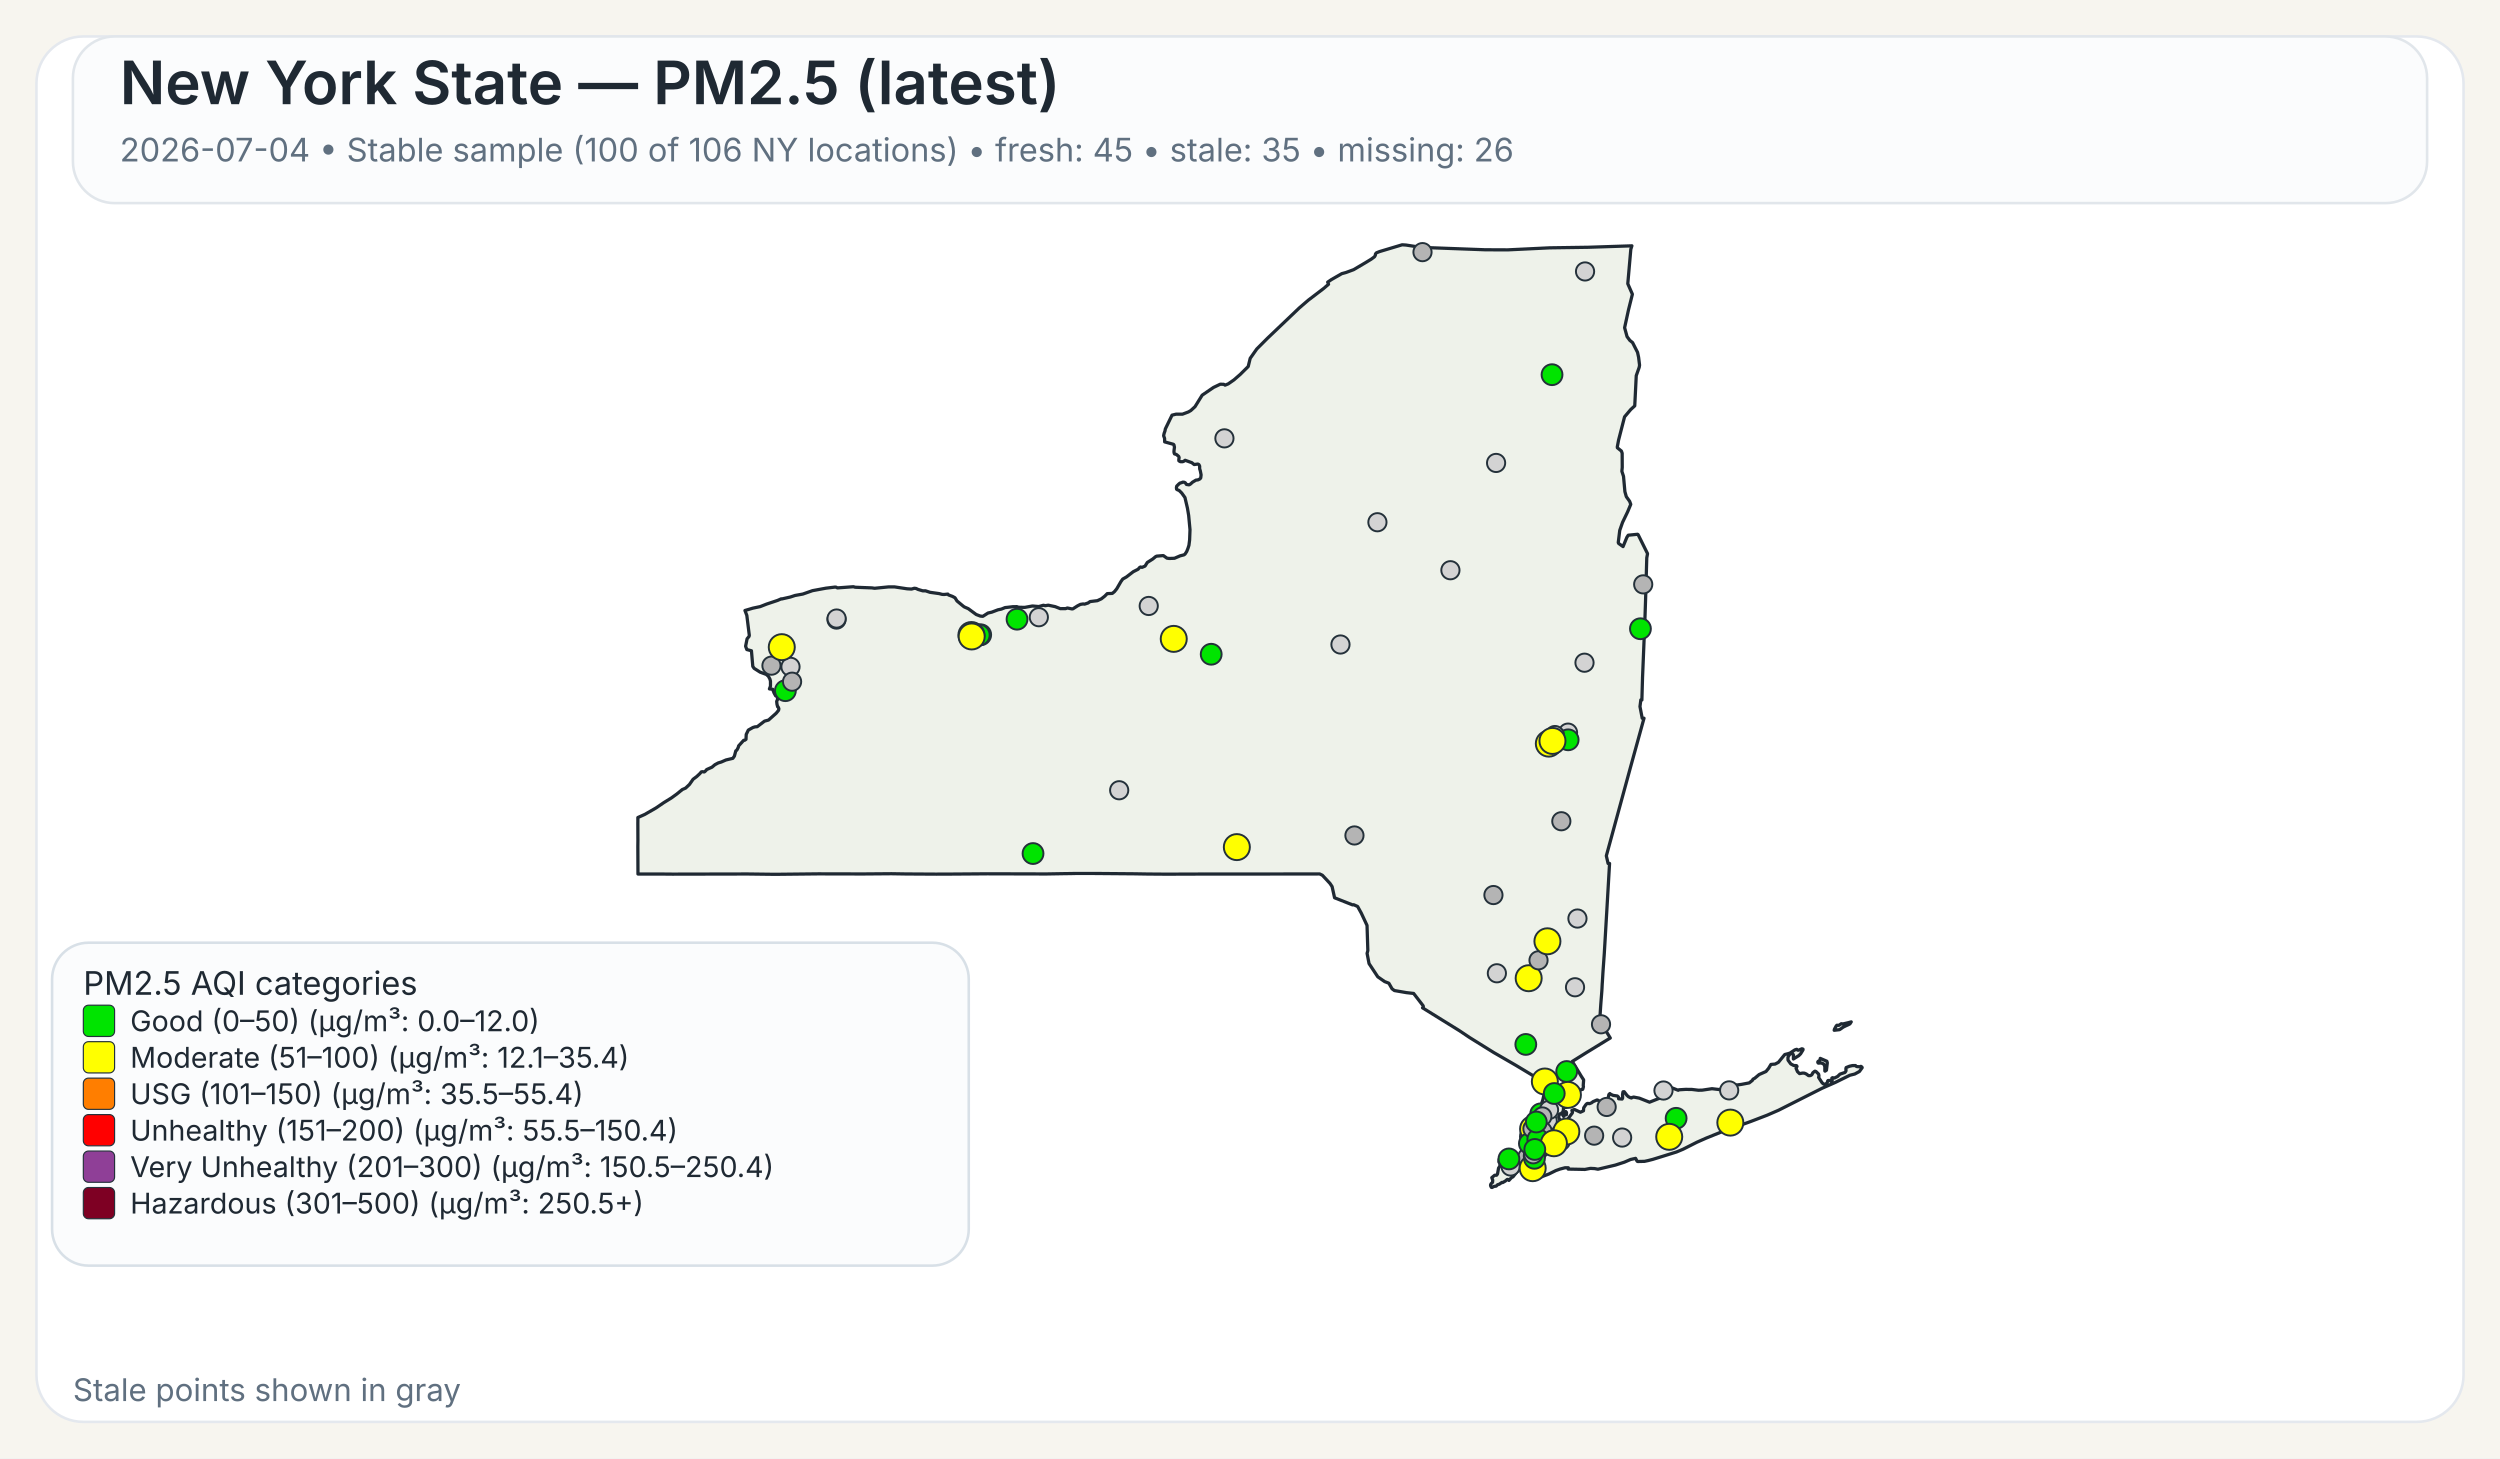
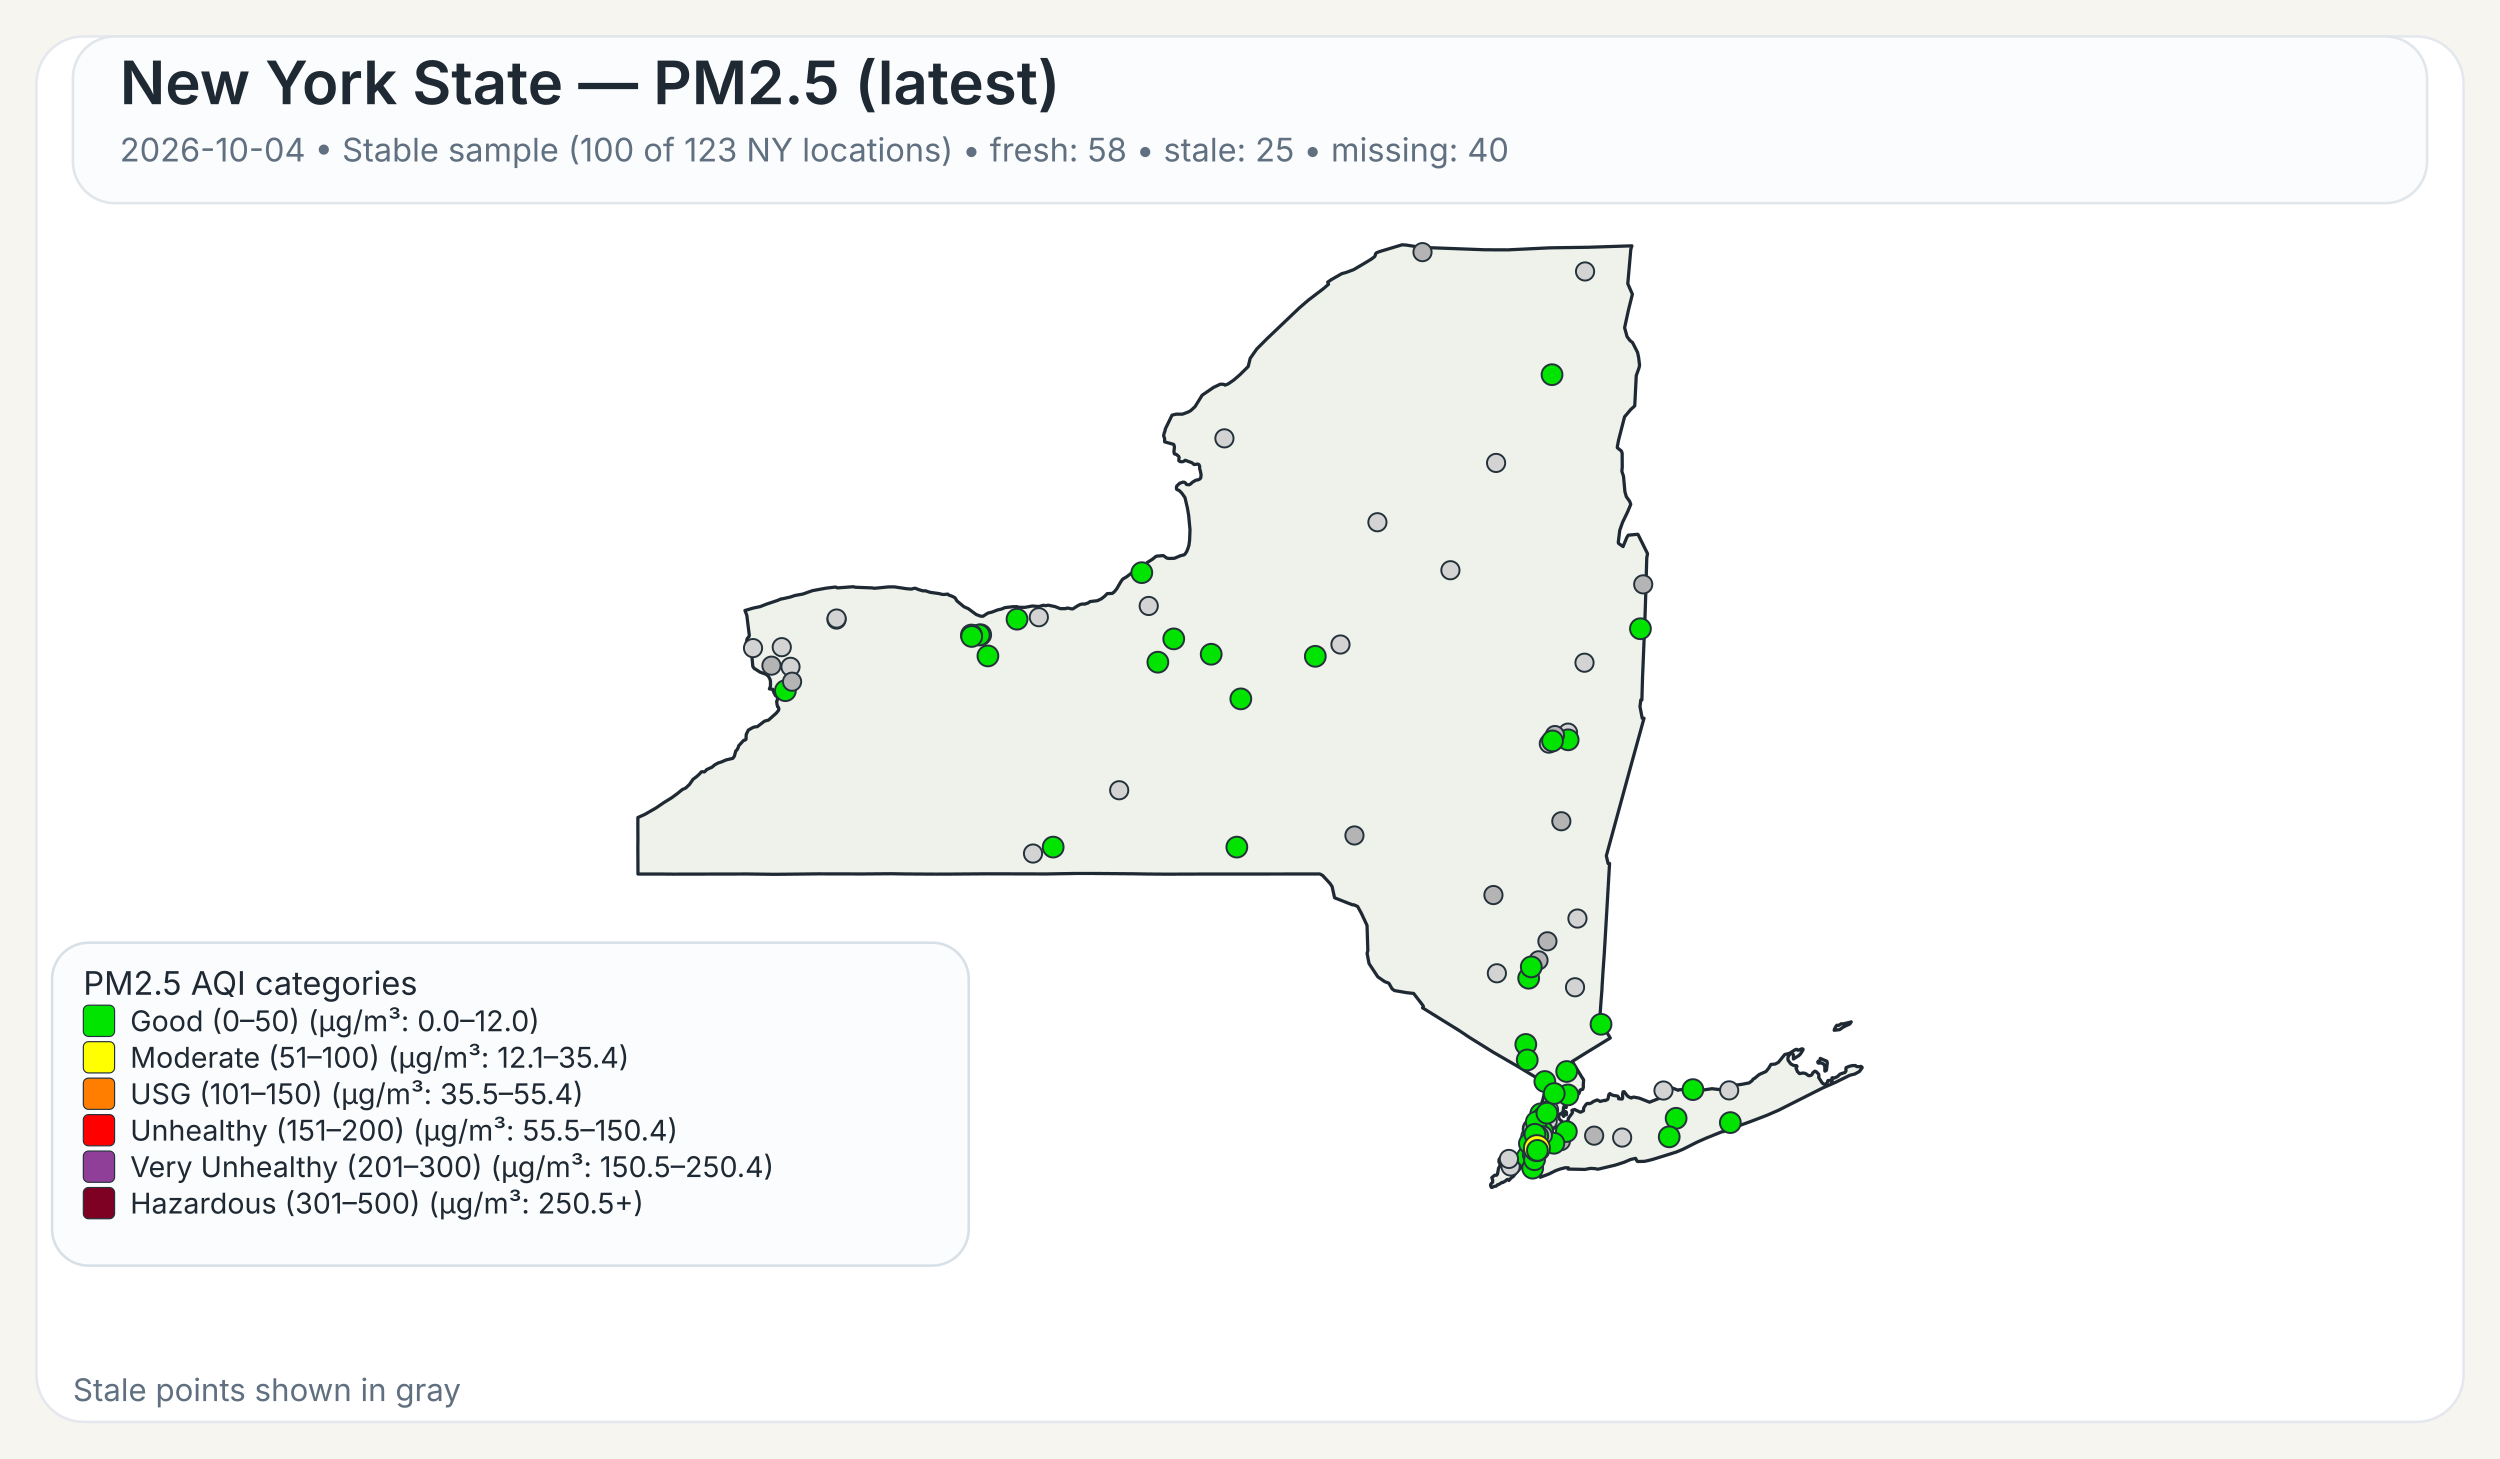
<svg xmlns="http://www.w3.org/2000/svg" width="960" height="560">
  <rect x="0" y="0" width="960" height="560" fill="#F7F5EF" />
  <rect x="14" y="14" width="932" height="532" rx="18" ry="18" fill="#FFFFFF" stroke="#E4E8EE" stroke-width="1" />
  <rect x="28" y="14" width="904" height="64" rx="16" ry="16" fill="#FBFCFD" stroke="#E1E6EB" stroke-width="1" />
  <text x="46" y="40" font-family="Public Sans, Inter, Aptos, Segoe UI, Arial, sans-serif" font-size="23" font-weight="600" fill="#1F2933">New York State — PM2.5 (latest)</text>
-   <text x="46" y="62" font-family="Public Sans, Inter, Aptos, Segoe UI, Arial, sans-serif" font-size="12.5" font-weight="400" fill="#607080">2026-07-04 • Stable sample (100 of 106 NY locations) • fresh: 45 • stale: 35 • missing: 26</text>
+   <text x="46" y="62" font-family="Public Sans, Inter, Aptos, Segoe UI, Arial, sans-serif" font-size="12.5" font-weight="400" fill="#607080">2026-10-04 • Stable sample (100 of 123 NY locations) • fresh: 58 • stale: 25 • missing: 40</text>
  <path d="M601.06,426.90 L601.23,426.83 L601.48,427.07 L601.55,427.32 L601.50,428.06 L601.28,428.08 L601.08,427.81 L601.04,427.27 L601.06,426.90 Z" fill="#EEF2EA" stroke="#1F2933" stroke-width="1.25" stroke-linejoin="round" />
  <path d="M585.16,439.66 L585.21,439.61 L585.24,439.63 L585.33,439.75 L585.00,440.50 L584.94,440.59 L584.83,440.54 L584.77,440.43 L584.80,440.38 L585.16,439.66 Z" fill="#EEF2EA" stroke="#1F2933" stroke-width="1.25" stroke-linejoin="round" />
  <path d="M579.00,452.87 L578.74,452.93 L578.02,453.54 L577.00,454.12 L576.75,454.04 L575.70,454.75 L575.07,454.93 L574.52,455.48 L573.72,455.58 L572.92,456.00 L572.71,455.95 L572.45,455.50 L572.36,455.05 L572.56,454.57 L573.14,454.01 L573.21,453.18 L572.85,452.21 L573.97,451.28 L574.68,451.28 L575.04,450.81 L575.45,448.53 L575.88,447.92 L575.97,447.53 L575.92,446.38 L575.63,446.32 L575.58,446.12 L575.66,445.16 L576.32,444.30 L576.87,444.03 L577.23,444.07 L577.46,444.30 L578.49,444.56 L580.44,444.30 L582.44,443.79 L583.07,443.83 L583.44,444.38 L583.57,445.77 L584.00,446.72 L584.43,447.38 L584.07,448.20 L583.53,448.95 L582.19,450.36 L580.96,451.93 L580.89,451.88 L580.35,452.27 L579.42,453.28 L579.25,452.99 L579.00,452.87 Z" fill="#EEF2EA" stroke="#1F2933" stroke-width="1.25" stroke-linejoin="round" />
  <path d="M698.65,407.28 L698.89,406.98 L698.98,406.42 L701.51,407.51 L701.69,408.12 L701.35,410.97 L700.83,411.31 L700.74,411.25 L700.74,409.57 L700.38,408.71 L700.19,408.52 L699.35,408.18 L698.24,408.24 L698.08,408.08 L698.02,407.81 L698.15,407.57 L698.65,407.28 Z" fill="#EEF2EA" stroke="#1F2933" stroke-width="1.25" stroke-linejoin="round" />
  <path d="M709.87,392.68 L710.87,392.40 L710.37,393.17 L709.71,393.51 L708.74,393.94 L707.77,394.42 L706.83,395.10 L706.37,395.39 L704.33,395.63 L704.44,395.18 L704.77,394.57 L705.12,393.94 L705.39,393.69 L706.11,393.74 L707.05,393.11 L707.70,393.19 L709.32,392.81 L709.87,392.68 Z" fill="#EEF2EA" stroke="#1F2933" stroke-width="1.25" stroke-linejoin="round" />
  <path d="M601.43,424.75 L601.44,424.82 L601.44,424.87 L601.44,424.97 L601.48,425.16 L601.44,425.24 L601.21,425.31 L600.95,425.08 L600.95,424.92 L601.10,424.88 L601.13,424.65 L601.23,424.58 L601.37,424.64 L601.42,424.70 L601.43,424.75 Z" fill="#EEF2EA" stroke="#1F2933" stroke-width="1.25" stroke-linejoin="round" />
  <path d="M623.05,163.10 L621.53,169.00 L621.04,171.61 L621.07,171.95 L622.62,173.20 L622.91,174.06 L622.94,179.46 L622.80,180.98 L623.43,182.92 L623.96,188.79 L624.50,190.70 L624.50,190.71 L625.79,192.51 L626.21,193.67 L625.60,195.12 L625.01,196.54 L623.06,200.59 L622.75,201.47 L621.98,203.67 L621.41,208.34 L621.56,208.68 L623.25,209.89 L624.72,206.33 L625.25,205.52 L628.84,205.16 L629.06,205.34 L632.45,212.18 L632.66,212.61 L632.36,214.21 L632.03,225.74 L632.03,225.80 L632.02,226.34 L632.00,227.05 L631.90,230.25 L631.64,238.09 L631.03,253.00 L630.74,259.97 L630.73,260.06 L630.73,260.23 L630.48,268.80 L630.08,268.74 L629.75,271.32 L630.61,275.80 L631.30,275.80 L628.80,284.88 L626.09,294.70 L622.63,307.38 L616.83,328.64 L617.50,331.57 L618.07,331.57 L617.02,349.62 L617.02,349.66 L616.71,354.88 L616.28,362.25 L616.04,366.27 L615.53,373.42 L615.30,377.22 L615.29,377.28 L615.29,377.35 L615.28,377.44 L615.28,377.49 L615.27,377.53 L615.19,379.03 L615.19,379.14 L615.18,379.18 L615.18,379.35 L615.17,379.49 L615.12,380.31 L615.09,380.73 L615.08,380.89 L614.72,385.46 L614.66,386.30 L614.29,391.98 L618.35,398.60 L616.75,399.56 L616.45,399.75 L610.52,403.39 L609.46,404.03 L609.01,404.31 L603.77,407.58 L605.77,410.89 L606.19,411.58 L606.62,412.29 L607.18,413.23 L608.08,414.62 L608.12,414.70 L607.96,416.83 L608.04,417.28 L607.81,418.17 L607.68,418.35 L607.54,418.27 L606.73,418.62 L606.42,419.73 L606.23,420.03 L605.55,420.48 L604.13,421.08 L603.54,421.65 L602.05,422.64 L600.59,424.82 L600.46,425.17 L600.38,425.37 L600.34,426.13 L600.15,426.98 L600.19,427.32 L600.39,427.51 L600.54,427.87 L600.54,428.09 L600.53,428.27 L600.60,428.55 L600.51,428.65 L600.44,428.71 L600.35,428.62 L600.18,428.29 L600.01,427.93 L600.10,427.54 L599.94,427.19 L599.85,427.21 L599.64,427.48 L599.51,427.81 L599.07,427.70 L598.72,427.92 L598.55,428.85 L598.57,429.17 L598.77,429.63 L599.21,430.17 L599.64,430.41 L600.31,431.59 L600.59,432.07 L600.90,432.04 L601.36,431.60 L601.36,431.60 L602.21,429.98 L602.19,429.51 L603.74,427.42 L603.84,427.11 L603.60,426.42 L603.67,426.33 L604.61,426.05 L606.88,427.09 L607.17,426.96 L608.05,426.54 L608.14,425.40 L608.93,424.24 L609.36,423.80 L609.77,423.70 L610.33,423.82 L611.26,423.43 L611.66,423.07 L613.16,422.42 L613.38,422.39 L614.46,422.95 L616.17,422.51 L616.43,422.62 L617.32,422.20 L617.49,421.82 L617.52,421.77 L617.81,420.28 L618.19,419.93 L618.22,419.96 L618.50,420.18 L618.60,420.26 L618.84,420.36 L619.48,420.63 L619.66,420.66 L619.90,420.69 L620.59,420.79 L621.03,420.85 L621.08,420.86 L621.49,421.26 L621.50,421.39 L621.55,421.93 L622.90,422.03 L623.09,421.64 L623.06,420.27 L623.21,419.33 L623.28,419.23 L623.69,419.22 L624.78,420.64 L625.29,421.11 L626.07,421.51 L626.50,421.62 L626.59,421.46 L627.35,421.28 L629.51,421.69 L629.51,421.69 L633.42,423.24 L638.19,421.34 L638.36,420.84 L638.45,419.18 L638.68,418.35 L640.49,417.89 L642.20,417.80 L644.45,418.67 L644.65,418.48 L647.29,418.32 L649.72,418.35 L652.18,418.65 L653.70,418.61 L657.40,418.06 L660.48,418.42 L661.32,417.62 L664.03,416.80 L665.53,416.46 L666.97,416.64 L668.73,416.40 L671.71,415.83 L672.90,414.88 L673.16,414.40 L673.82,414.05 L675.50,412.63 L678.13,411.46 L679.12,410.27 L680.04,408.74 L681.66,408.60 L682.91,407.93 L685.34,404.94 L686.69,404.59 L687.35,404.38 L689.21,403.16 L689.94,402.93 L690.28,403.23 L690.57,403.30 L691.93,402.73 L692.35,402.87 L692.38,403.11 L691.44,404.66 L690.75,405.35 L688.66,406.65 L688.68,405.06 L688.30,404.60 L687.92,404.54 L687.60,404.66 L687.09,405.06 L686.58,406.01 L686.59,407.08 L687.65,408.54 L688.81,409.15 L689.85,409.20 L690.06,409.50 L689.68,410.21 L690.24,411.51 L691.03,412.27 L692.17,412.06 L692.88,412.09 L693.59,412.39 L694.51,413.06 L695.19,413.03 L695.62,412.79 L695.84,412.56 L696.12,411.95 L696.83,411.38 L696.98,411.33 L697.37,411.49 L698.35,412.46 L698.48,413.14 L698.35,413.73 L699.60,415.66 L700.04,416.12 L700.44,416.32 L700.84,416.33 L701.58,415.93 L701.76,415.37 L701.81,415.13 L701.99,414.91 L702.86,414.89 L703.07,415.26 L703.12,415.25 L703.24,415.22 L703.45,415.13 L703.57,414.86 L703.45,414.38 L703.43,414.00 L703.70,413.83 L704.39,413.98 L705.62,413.37 L706.56,412.46 L708.48,411.82 L708.83,411.29 L708.88,410.85 L708.80,410.51 L708.92,409.94 L710.19,409.44 L711.31,409.19 L712.51,409.17 L712.73,409.44 L713.09,409.58 L714.27,409.63 L714.58,409.48 L714.99,409.75 L715.07,409.99 L714.02,411.45 L712.24,412.42 L710.34,412.90 L704.77,415.65 L699.71,417.88 L682.98,426.32 L678.57,428.24 L672.42,430.60 L662.20,434.30 L661.73,434.58 L661.49,434.51 L660.84,434.74 L655.19,437.03 L651.62,438.61 L646.31,441.30 L643.78,442.36 L638.41,444.04 L634.66,445.20 L632.83,445.67 L631.47,445.96 L631.32,445.96 L628.83,446.02 L628.63,445.87 L628.07,444.81 L626.15,445.24 L623.74,446.28 L621.85,446.89 L620.27,447.40 L613.61,448.98 L612.34,448.74 L610.73,448.66 L608.60,449.06 L605.36,448.99 L602.17,448.93 L602.19,448.77 L602.25,448.43 L600.97,448.42 L599.39,448.83 L599.07,448.91 L597.43,449.50 L594.79,450.81 L591.48,452.07 L591.48,451.26 L591.59,450.86 L591.41,450.49 L591.24,450.39 L590.88,450.18 L590.56,449.81 L590.00,449.87 L588.10,450.05 L587.46,450.03 L587.05,449.85 L586.87,449.72 L586.81,449.43 L587.15,448.99 L587.21,448.90 L587.49,448.42 L587.39,448.02 L586.94,447.62 L585.63,447.32 L585.23,446.64 L585.06,445.69 L585.31,444.71 L585.45,444.41 L585.68,443.96 L586.50,442.95 L586.37,441.37 L586.22,441.17 L586.16,441.08 L586.11,440.71 L586.29,440.19 L586.49,440.03 L586.59,439.53 L586.42,439.11 L586.13,438.91 L586.77,435.14 L587.04,434.58 L587.53,433.54 L588.00,432.56 L588.37,431.79 L590.66,426.98 L591.27,425.68 L591.55,425.09 L591.55,425.09 L591.90,424.00 L592.36,422.57 L592.47,422.24 L593.89,415.87 L593.37,415.86 L592.83,415.54 L585.14,410.91 L585.14,410.91 L582.09,409.08 L581.83,408.93 L574.90,404.92 L573.64,404.20 L565.84,399.35 L564.27,398.37 L560.37,395.76 L546.26,387.01 L546.57,386.68 L546.49,386.22 L542.83,381.48 L542.63,381.46 L540.06,381.17 L535.45,380.37 L534.54,379.69 L533.32,377.55 L531.70,376.93 L529.06,375.09 L525.71,370.01 L525.14,367.03 L524.96,366.10 L525.25,365.02 L524.94,355.37 L522.72,350.61 L521.32,348.08 L519.78,347.40 L519.41,347.49 L512.48,344.75 L511.52,340.44 L510.72,339.24 L507.79,336.09 L506.74,335.59 L502.43,335.60 L502.18,335.60 L499.75,335.60 L499.39,335.61 L499.35,335.61 L469.83,335.63 L469.66,335.63 L462.36,335.64 L461.30,335.63 L460.85,335.63 L460.00,335.64 L448.21,335.68 L447.85,335.68 L441.17,335.63 L440.91,335.63 L435.49,335.54 L435.46,335.54 L420.14,335.41 L418.99,335.41 L413.90,335.41 L413.83,335.41 L413.52,335.41 L412.93,335.41 L412.60,335.42 L411.23,335.45 L411.22,335.45 L408.74,335.48 L408.73,335.48 L401.77,335.60 L379.14,335.54 L372.91,335.59 L364.59,335.65 L360.26,335.66 L359.71,335.67 L347.88,335.60 L347.87,335.60 L342.30,335.51 L337.43,335.55 L331.40,335.60 L314.24,335.56 L297.70,335.74 L295.08,335.71 L287.13,335.61 L286.61,335.61 L258.23,335.67 L257.47,335.66 L253.93,335.63 L253.07,335.62 L253.07,335.63 L244.98,335.62 L244.93,325.04 L244.95,323.48 L244.96,322.52 L244.95,321.67 L244.95,321.16 L244.95,320.84 L244.93,316.08 L244.94,315.42 L244.94,313.93 L247.57,312.75 L251.88,310.27 L254.93,308.19 L257.77,306.44 L259.87,304.92 L262.02,303.17 L263.28,302.62 L264.74,301.24 L266.14,299.24 L267.54,298.19 L268.72,297.09 L269.32,296.39 L269.90,296.33 L270.33,296.44 L270.54,296.38 L271.04,295.92 L271.36,295.51 L273.40,294.60 L274.52,293.65 L275.81,292.96 L276.98,292.61 L278.76,291.83 L281.41,291.20 L282.01,290.34 L282.12,289.92 L282.55,288.31 L282.75,288.22 L283.00,287.95 L283.49,287.01 L283.63,286.42 L285.57,284.28 L285.90,284.29 L286.46,283.91 L286.55,282.02 L287.35,280.35 L289.13,279.36 L289.89,279.12 L290.78,279.05 L293.57,276.92 L295.12,276.50 L298.07,273.86 L298.97,272.76 L299.09,272.13 L298.79,271.45 L298.62,271.42 L298.36,270.43 L298.24,269.33 L298.55,268.66 L298.61,268.16 L298.25,267.28 L297.85,267.20 L297.24,266.09 L296.70,264.68 L295.46,264.54 L295.86,263.47 L295.86,261.59 L295.66,260.80 L295.08,259.71 L294.94,259.59 L294.28,258.99 L291.89,258.11 L289.57,256.64 L289.07,255.88 L288.57,250.10 L288.55,249.89 L286.78,249.43 L286.31,248.17 L286.88,245.30 L287.63,244.40 L287.73,243.95 L286.78,236.32 L286.06,234.43 L289.07,233.54 L291.93,232.93 L294.37,231.97 L298.62,230.55 L299.99,229.95 L300.12,230.02 L303.47,229.26 L305.29,228.66 L308.28,228.12 L312.00,226.81 L317.17,225.86 L320.65,225.44 L321.03,225.47 L321.59,225.76 L322.04,225.72 L327.70,225.30 L328.39,225.50 L334.82,225.75 L335.83,225.90 L341.09,225.38 L343.51,225.37 L348.32,226.10 L349.98,226.20 L350.03,226.20 L351.12,225.89 L351.79,225.98 L352.52,226.34 L354.31,226.87 L355.38,226.87 L357.13,227.45 L360.63,227.94 L361.77,228.24 L362.50,228.28 L363.98,228.13 L364.17,228.44 L365.74,229.01 L366.72,229.54 L367.48,230.77 L369.92,232.79 L370.31,233.07 L371.82,233.73 L373.38,234.88 L374.86,235.97 L376.42,236.57 L377.42,236.67 L379.40,235.40 L380.84,235.07 L383.21,234.17 L384.54,233.89 L385.93,233.32 L386.27,233.28 L386.83,233.22 L388.90,232.98 L390.48,232.95 L391.11,233.18 L393.48,233.24 L396.46,232.70 L398.89,232.91 L400.66,232.42 L401.43,232.58 L402.53,232.39 L405.18,232.95 L407.17,233.73 L409.20,233.71 L409.87,233.47 L411.66,233.83 L412.03,233.77 L413.80,232.63 L414.88,232.08 L415.91,231.92 L416.48,231.99 L417.81,231.55 L418.60,231.00 L421.39,230.66 L422.92,229.95 L424.23,228.91 L425.18,227.95 L425.69,227.93 L427.12,227.87 L427.93,227.21 L428.83,226.10 L430.44,223.32 L431.14,222.35 L431.96,221.89 L432.55,221.55 L435.18,219.53 L437.03,218.59 L437.61,217.92 L437.98,217.72 L438.51,217.88 L439.70,217.38 L440.56,215.99 L442.64,214.67 L443.82,213.70 L444.23,213.55 L446.72,213.34 L448.11,214.33 L448.97,214.45 L450.99,214.38 L453.20,213.43 L454.63,213.07 L455.05,212.77 L455.69,211.79 L456.17,210.59 L456.55,209.40 L456.81,207.36 L456.96,203.41 L456.73,200.97 L456.44,197.89 L455.97,195.10 L455.02,191.05 L453.78,189.32 L452.78,188.33 L452.13,188.08 L451.81,187.86 L451.74,187.30 L451.84,186.69 L452.22,186.31 L452.64,185.89 L453.10,185.51 L453.80,185.32 L454.18,185.14 L454.70,185.18 L455.13,185.37 L455.61,186.03 L456.63,186.18 L457.19,185.84 L457.91,185.17 L459.24,184.37 L460.00,184.28 L460.73,183.93 L461.08,183.54 L461.22,182.35 L460.90,180.72 L460.70,180.14 L460.66,179.72 L460.67,178.99 L460.38,178.40 L459.97,178.19 L458.56,178.39 L457.66,177.67 L455.09,176.75 L454.57,177.13 L454.12,177.30 L453.65,177.30 L453.29,177.28 L452.94,177.12 L452.67,176.90 L452.67,176.38 L452.79,175.72 L452.62,175.27 L451.89,174.63 L451.54,174.45 L451.01,174.30 L450.87,173.94 L450.80,173.54 L450.84,172.88 L450.99,171.72 L450.78,170.78 L450.56,170.60 L447.23,169.68 L447.20,168.34 L446.83,167.32 L447.02,166.42 L447.35,165.48 L447.50,164.69 L450.06,159.42 L451.61,159.04 L454.05,159.05 L456.36,158.18 L457.28,157.64 L458.88,156.17 L461.63,151.75 L465.96,148.79 L468.59,147.53 L469.94,147.58 L470.43,147.90 L471.65,147.40 L473.83,145.88 L476.29,143.74 L476.97,143.06 L479.31,140.74 L480.08,137.59 L482.60,134.01 L486.70,129.90 L498.91,118.26 L502.36,115.29 L508.27,110.78 L510.16,109.15 L509.83,108.34 L511.28,107.35 L515.25,105.08 L516.86,104.64 L519.80,103.55 L524.26,100.92 L526.51,99.55 L527.81,98.60 L528.14,98.00 L528.16,97.54 L528.55,97.08 L529.76,96.60 L538.43,94.00 L539.92,94.10 L544.47,94.80 L545.84,95.00 L570.26,95.91 L578.85,95.95 L585.96,95.61 L595.04,95.17 L609.91,94.95 L626.65,94.40 L626.23,95.73 L625.68,102.02 L625.07,108.95 L626.84,112.98 L625.33,119.03 L623.85,125.84 L624.79,129.27 L625.53,130.26 L625.83,130.68 L626.91,131.56 L626.91,131.56 L628.81,135.29 L629.22,137.19 L629.59,140.21 L629.45,141.06 L628.32,144.25 L627.83,154.15 L627.74,155.85 L626.19,157.27 L623.83,160.07 L623.05,163.10 Z" fill="#EEF2EA" stroke="#1F2933" stroke-width="1.25" stroke-linejoin="round" />
  <circle cx="574.80" cy="373.74" r="3.50" fill="lightgray" stroke="#24313A" stroke-width="0.75" />
  <circle cx="296.24" cy="255.61" r="3.50" fill="rgb(180,180,180)" stroke="#24313A" stroke-width="0.75" />
  <circle cx="585.91" cy="401.06" r="4.00" fill="#00E400" stroke="#24313A" stroke-width="0.75" />
  <circle cx="590.67" cy="430.08" r="3.50" fill="lightgray" stroke="#24313A" stroke-width="0.75" />
-   <circle cx="587.01" cy="375.64" r="5.00" fill="#FFFF00" stroke="#24313A" stroke-width="0.75" />
+   <circle cx="587.01" cy="375.64" r="4.00" fill="#00E400" stroke="#24313A" stroke-width="0.75" />
  <circle cx="580.07" cy="447.93" r="3.50" fill="lightgray" stroke="#24313A" stroke-width="0.75" />
  <circle cx="528.93" cy="200.54" r="3.50" fill="lightgray" stroke="#24313A" stroke-width="0.75" />
  <circle cx="622.90" cy="436.82" r="3.50" fill="lightgray" stroke="#24313A" stroke-width="0.75" />
  <circle cx="321.22" cy="237.92" r="3.50" fill="lightgray" stroke="#24313A" stroke-width="0.75" />
  <circle cx="556.96" cy="218.97" r="3.50" fill="lightgray" stroke="#24313A" stroke-width="0.75" />
  <circle cx="574.50" cy="177.77" r="3.50" fill="lightgray" stroke="#24313A" stroke-width="0.75" />
  <circle cx="429.77" cy="303.46" r="3.50" fill="lightgray" stroke="#24313A" stroke-width="0.75" />
  <circle cx="514.74" cy="247.49" r="3.50" fill="lightgray" stroke="#24313A" stroke-width="0.75" />
  <circle cx="470.18" cy="168.33" r="3.50" fill="lightgray" stroke="#24313A" stroke-width="0.75" />
  <circle cx="376.59" cy="243.75" r="4.00" fill="#00E400" stroke="#24313A" stroke-width="0.75" />
  <circle cx="591.63" cy="427.72" r="4.00" fill="#00E400" stroke="#24313A" stroke-width="0.75" />
-   <circle cx="593.40" cy="430.37" r="4.00" fill="#00E400" stroke="#24313A" stroke-width="0.75" />
+   <circle cx="593.40" cy="430.37" r="3.50" fill="lightgray" stroke="#24313A" stroke-width="0.75" />
  <circle cx="593.93" cy="437.51" r="4.00" fill="#00E400" stroke="#24313A" stroke-width="0.75" />
  <circle cx="602.12" cy="281.33" r="3.50" fill="lightgray" stroke="#24313A" stroke-width="0.75" />
  <circle cx="398.91" cy="237.01" r="3.50" fill="lightgray" stroke="#24313A" stroke-width="0.75" />
  <circle cx="598.03" cy="436.67" r="4.00" fill="#00E400" stroke="#24313A" stroke-width="0.75" />
  <circle cx="595.98" cy="143.88" r="4.00" fill="#00E400" stroke="#24313A" stroke-width="0.75" />
  <circle cx="601.61" cy="411.46" r="4.00" fill="#00E400" stroke="#24313A" stroke-width="0.75" />
  <circle cx="608.45" cy="254.48" r="3.50" fill="lightgray" stroke="#24313A" stroke-width="0.75" />
  <circle cx="604.81" cy="379.11" r="3.50" fill="lightgray" stroke="#24313A" stroke-width="0.75" />
  <circle cx="588.51" cy="437.27" r="3.50" fill="rgb(180,180,180)" stroke="#24313A" stroke-width="0.75" />
  <circle cx="465.10" cy="251.23" r="4.00" fill="#00E400" stroke="#24313A" stroke-width="0.75" />
-   <circle cx="396.68" cy="327.76" r="4.00" fill="#00E400" stroke="#24313A" stroke-width="0.75" />
+   <circle cx="396.68" cy="327.76" r="3.50" fill="lightgray" stroke="#24313A" stroke-width="0.75" />
  <circle cx="643.63" cy="429.43" r="4.00" fill="#00E400" stroke="#24313A" stroke-width="0.75" />
-   <circle cx="586.47" cy="444.33" r="3.50" fill="rgb(180,180,180)" stroke="#24313A" stroke-width="0.75" />
+   <circle cx="586.47" cy="444.33" r="4.00" fill="#00E400" stroke="#24313A" stroke-width="0.75" />
  <circle cx="303.55" cy="256.06" r="3.50" fill="lightgray" stroke="#24313A" stroke-width="0.75" />
  <circle cx="602.17" cy="284.09" r="4.00" fill="#00E400" stroke="#24313A" stroke-width="0.75" />
  <circle cx="301.59" cy="265.22" r="4.00" fill="#00E400" stroke="#24313A" stroke-width="0.75" />
  <circle cx="321.26" cy="237.52" r="3.50" fill="lightgray" stroke="#24313A" stroke-width="0.75" />
  <circle cx="612.15" cy="436.09" r="3.50" fill="rgb(180,180,180)" stroke="#24313A" stroke-width="0.75" />
  <circle cx="587.88" cy="438.53" r="3.50" fill="rgb(180,180,180)" stroke="#24313A" stroke-width="0.75" />
-   <circle cx="591.83" cy="440.12" r="4.00" fill="#00E400" stroke="#24313A" stroke-width="0.75" />
+   <circle cx="591.83" cy="440.12" r="3.50" fill="lightgray" stroke="#24313A" stroke-width="0.75" />
  <circle cx="594.32" cy="430.48" r="3.50" fill="lightgray" stroke="#24313A" stroke-width="0.75" />
  <circle cx="594.83" cy="426.21" r="3.50" fill="lightgray" stroke="#24313A" stroke-width="0.75" />
  <circle cx="605.74" cy="352.72" r="3.50" fill="lightgray" stroke="#24313A" stroke-width="0.75" />
  <circle cx="664.00" cy="418.71" r="3.50" fill="lightgray" stroke="#24313A" stroke-width="0.75" />
  <circle cx="546.24" cy="96.82" r="3.50" fill="rgb(180,180,180)" stroke="#24313A" stroke-width="0.75" />
  <circle cx="638.78" cy="418.76" r="3.50" fill="lightgray" stroke="#24313A" stroke-width="0.75" />
  <circle cx="304.16" cy="261.77" r="3.50" fill="rgb(180,180,180)" stroke="#24313A" stroke-width="0.75" />
  <circle cx="441.11" cy="232.69" r="3.50" fill="lightgray" stroke="#24313A" stroke-width="0.75" />
-   <circle cx="598.43" cy="436.52" r="3.50" fill="rgb(180,180,180)" stroke="#24313A" stroke-width="0.75" />
+   <circle cx="598.43" cy="436.52" r="4.00" fill="#00E400" stroke="#24313A" stroke-width="0.75" />
  <circle cx="376.03" cy="243.84" r="4.00" fill="#00E400" stroke="#24313A" stroke-width="0.75" />
  <circle cx="592.26" cy="428.72" r="3.50" fill="rgb(180,180,180)" stroke="#24313A" stroke-width="0.75" />
-   <circle cx="579.43" cy="445.03" r="4.00" fill="#00E400" stroke="#24313A" stroke-width="0.75" />
-   <circle cx="602.08" cy="420.44" r="5.00" fill="#FFFF00" stroke="#24313A" stroke-width="0.75" />
+   <circle cx="579.43" cy="445.03" r="3.50" fill="lightgray" stroke="#24313A" stroke-width="0.75" />
+   <circle cx="602.08" cy="420.44" r="4.00" fill="#00E400" stroke="#24313A" stroke-width="0.75" />
  <circle cx="590.18" cy="441.64" r="3.50" fill="rgb(180,180,180)" stroke="#24313A" stroke-width="0.75" />
  <circle cx="520.11" cy="320.82" r="3.50" fill="rgb(180,180,180)" stroke="#24313A" stroke-width="0.75" />
  <circle cx="601.48" cy="434.51" r="3.50" fill="rgb(180,180,180)" stroke="#24313A" stroke-width="0.75" />
  <circle cx="598.28" cy="436.62" r="3.50" fill="rgb(180,180,180)" stroke="#24313A" stroke-width="0.75" />
-   <circle cx="601.48" cy="434.52" r="3.50" fill="rgb(180,180,180)" stroke="#24313A" stroke-width="0.75" />
+   <circle cx="601.48" cy="434.52" r="3.50" fill="lightgray" stroke="#24313A" stroke-width="0.75" />
  <circle cx="608.66" cy="104.24" r="3.50" fill="lightgray" stroke="#24313A" stroke-width="0.75" />
-   <circle cx="373.02" cy="243.85" r="5.00" fill="#FFFF00" stroke="#24313A" stroke-width="0.75" />
-   <circle cx="598.27" cy="436.67" r="3.50" fill="rgb(180,180,180)" stroke="#24313A" stroke-width="0.75" />
-   <circle cx="598.28" cy="436.62" r="3.50" fill="rgb(180,180,180)" stroke="#24313A" stroke-width="0.75" />
-   <circle cx="587.67" cy="436.46" r="4.00" fill="#00E400" stroke="#24313A" stroke-width="0.75" />
+   <circle cx="373.02" cy="243.85" r="4.00" fill="#00E400" stroke="#24313A" stroke-width="0.75" />
+   <circle cx="598.27" cy="436.67" r="3.50" fill="lightgray" stroke="#24313A" stroke-width="0.75" />
+   <circle cx="598.28" cy="436.62" r="3.50" fill="lightgray" stroke="#24313A" stroke-width="0.75" />
+   <circle cx="587.67" cy="436.46" r="3.50" fill="lightgray" stroke="#24313A" stroke-width="0.75" />
  <circle cx="590.79" cy="368.76" r="3.50" fill="rgb(180,180,180)" stroke="#24313A" stroke-width="0.75" />
-   <circle cx="593.22" cy="415.30" r="5.00" fill="#FFFF00" stroke="#24313A" stroke-width="0.75" />
-   <circle cx="590.92" cy="439.03" r="5.00" fill="#FFFF00" stroke="#24313A" stroke-width="0.75" />
-   <circle cx="300.20" cy="248.51" r="5.00" fill="#FFFF00" stroke="#24313A" stroke-width="0.75" />
-   <circle cx="588.55" cy="448.58" r="5.00" fill="#FFFF00" stroke="#24313A" stroke-width="0.75" />
-   <circle cx="592.77" cy="438.21" r="3.50" fill="rgb(180,180,180)" stroke="#24313A" stroke-width="0.75" />
+   <circle cx="593.22" cy="415.30" r="4.00" fill="#00E400" stroke="#24313A" stroke-width="0.75" />
+   <circle cx="590.92" cy="439.03" r="4.00" fill="#00E400" stroke="#24313A" stroke-width="0.75" />
+   <circle cx="300.20" cy="248.51" r="3.50" fill="lightgray" stroke="#24313A" stroke-width="0.75" />
+   <circle cx="588.55" cy="448.58" r="4.00" fill="#00E400" stroke="#24313A" stroke-width="0.75" />
+   <circle cx="592.77" cy="438.21" r="3.50" fill="lightgray" stroke="#24313A" stroke-width="0.75" />
  <circle cx="592.77" cy="438.23" r="3.50" fill="rgb(180,180,180)" stroke="#24313A" stroke-width="0.75" />
  <circle cx="592.78" cy="438.21" r="3.50" fill="rgb(180,180,180)" stroke="#24313A" stroke-width="0.75" />
  <circle cx="592.81" cy="438.17" r="3.50" fill="rgb(180,180,180)" stroke="#24313A" stroke-width="0.75" />
  <circle cx="592.70" cy="438.35" r="3.50" fill="rgb(180,180,180)" stroke="#24313A" stroke-width="0.75" />
  <circle cx="592.76" cy="438.20" r="3.50" fill="lightgray" stroke="#24313A" stroke-width="0.75" />
-   <circle cx="592.66" cy="438.26" r="3.50" fill="rgb(180,180,180)" stroke="#24313A" stroke-width="0.75" />
+   <circle cx="592.66" cy="438.26" r="3.50" fill="lightgray" stroke="#24313A" stroke-width="0.75" />
  <circle cx="599.38" cy="438.19" r="3.50" fill="rgb(180,180,180)" stroke="#24313A" stroke-width="0.75" />
-   <circle cx="474.95" cy="325.29" r="5.00" fill="#FFFF00" stroke="#24313A" stroke-width="0.75" />
-   <circle cx="588.70" cy="433.55" r="5.00" fill="#FFFF00" stroke="#24313A" stroke-width="0.75" />
-   <circle cx="601.48" cy="434.52" r="5.00" fill="#FFFF00" stroke="#24313A" stroke-width="0.75" />
+   <circle cx="474.95" cy="325.29" r="4.00" fill="#00E400" stroke="#24313A" stroke-width="0.75" />
+   <circle cx="588.70" cy="433.55" r="4.00" fill="#00E400" stroke="#24313A" stroke-width="0.75" />
+   <circle cx="601.48" cy="434.52" r="4.00" fill="#00E400" stroke="#24313A" stroke-width="0.75" />
  <circle cx="629.93" cy="241.44" r="4.00" fill="#00E400" stroke="#24313A" stroke-width="0.75" />
  <circle cx="599.55" cy="315.36" r="3.50" fill="rgb(180,180,180)" stroke="#24313A" stroke-width="0.75" />
  <circle cx="588.57" cy="437.98" r="3.50" fill="lightgray" stroke="#24313A" stroke-width="0.75" />
  <circle cx="595.75" cy="285.13" r="3.50" fill="rgb(180,180,180)" stroke="#24313A" stroke-width="0.75" />
  <circle cx="589.13" cy="443.87" r="4.00" fill="#00E400" stroke="#24313A" stroke-width="0.75" />
-   <circle cx="594.21" cy="361.46" r="5.00" fill="#FFFF00" stroke="#24313A" stroke-width="0.75" />
-   <circle cx="614.79" cy="393.33" r="3.50" fill="rgb(180,180,180)" stroke="#24313A" stroke-width="0.75" />
-   <circle cx="664.45" cy="431.08" r="3.50" fill="rgb(180,180,180)" stroke="#24313A" stroke-width="0.75" />
+   <circle cx="594.21" cy="361.46" r="3.50" fill="rgb(180,180,180)" stroke="#24313A" stroke-width="0.75" />
+   <circle cx="614.79" cy="393.33" r="4.00" fill="#00E400" stroke="#24313A" stroke-width="0.75" />
+   <circle cx="664.45" cy="431.08" r="3.50" fill="lightgray" stroke="#24313A" stroke-width="0.75" />
  <circle cx="597.09" cy="282.26" r="3.50" fill="rgb(180,180,180)" stroke="#24313A" stroke-width="0.75" />
  <circle cx="573.48" cy="343.70" r="3.50" fill="rgb(180,180,180)" stroke="#24313A" stroke-width="0.75" />
-   <circle cx="373.13" cy="244.40" r="5.00" fill="#FFFF00" stroke="#24313A" stroke-width="0.75" />
+   <circle cx="373.13" cy="244.40" r="4.00" fill="#00E400" stroke="#24313A" stroke-width="0.75" />
  <circle cx="590.03" cy="441.87" r="4.00" fill="#00E400" stroke="#24313A" stroke-width="0.75" />
-   <circle cx="664.45" cy="431.08" r="5.00" fill="#FFFF00" stroke="#24313A" stroke-width="0.75" />
+   <circle cx="664.45" cy="431.08" r="4.00" fill="#00E400" stroke="#24313A" stroke-width="0.75" />
  <circle cx="596.83" cy="419.91" r="4.00" fill="#00E400" stroke="#24313A" stroke-width="0.75" />
-   <circle cx="640.98" cy="436.54" r="5.00" fill="#FFFF00" stroke="#24313A" stroke-width="0.75" />
+   <circle cx="640.98" cy="436.54" r="4.00" fill="#00E400" stroke="#24313A" stroke-width="0.75" />
  <circle cx="587.29" cy="439.12" r="4.00" fill="#00E400" stroke="#24313A" stroke-width="0.75" />
  <circle cx="589.23" cy="444.79" r="4.00" fill="#00E400" stroke="#24313A" stroke-width="0.75" />
  <circle cx="588.46" cy="433.42" r="3.50" fill="rgb(180,180,180)" stroke="#24313A" stroke-width="0.75" />
-   <circle cx="592.37" cy="434.42" r="3.50" fill="rgb(180,180,180)" stroke="#24313A" stroke-width="0.75" />
-   <circle cx="594.75" cy="285.55" r="5.00" fill="#FFFF00" stroke="#24313A" stroke-width="0.75" />
+   <circle cx="592.37" cy="434.42" r="4.00" fill="#00E400" stroke="#24313A" stroke-width="0.75" />
+   <circle cx="594.75" cy="285.55" r="3.50" fill="lightgray" stroke="#24313A" stroke-width="0.75" />
  <circle cx="630.99" cy="224.40" r="3.50" fill="rgb(180,180,180)" stroke="#24313A" stroke-width="0.75" />
  <circle cx="590.52" cy="437.49" r="4.00" fill="#00E400" stroke="#24313A" stroke-width="0.75" />
-   <circle cx="616.96" cy="425.07" r="3.50" fill="rgb(180,180,180)" stroke="#24313A" stroke-width="0.75" />
  <circle cx="589.94" cy="430.85" r="4.00" fill="#00E400" stroke="#24313A" stroke-width="0.75" />
-   <circle cx="596.15" cy="284.52" r="5.00" fill="#FFFF00" stroke="#24313A" stroke-width="0.75" />
-   <circle cx="588.77" cy="443.25" r="3.50" fill="rgb(180,180,180)" stroke="#24313A" stroke-width="0.75" />
-   <circle cx="596.70" cy="439.01" r="5.00" fill="#FFFF00" stroke="#24313A" stroke-width="0.75" />
+   <circle cx="650.08" cy="418.41" r="4.00" fill="#00E400" stroke="#24313A" stroke-width="0.75" />
+   <circle cx="596.15" cy="284.52" r="4.00" fill="#00E400" stroke="#24313A" stroke-width="0.75" />
+   <circle cx="588.77" cy="443.25" r="4.00" fill="#00E400" stroke="#24313A" stroke-width="0.75" />
+   <circle cx="596.70" cy="439.01" r="4.00" fill="#00E400" stroke="#24313A" stroke-width="0.75" />
  <circle cx="390.54" cy="237.77" r="4.00" fill="#00E400" stroke="#24313A" stroke-width="0.75" />
  <circle cx="589.36" cy="441.38" r="4.00" fill="#00E400" stroke="#24313A" stroke-width="0.75" />
-   <circle cx="450.72" cy="245.33" r="5.00" fill="#FFFF00" stroke="#24313A" stroke-width="0.75" />
+   <circle cx="450.72" cy="245.33" r="4.00" fill="#00E400" stroke="#24313A" stroke-width="0.75" />
+   <circle cx="444.62" cy="254.28" r="4.00" fill="#00E400" stroke="#24313A" stroke-width="0.75" />
+   <circle cx="379.36" cy="251.88" r="4.00" fill="#00E400" stroke="#24313A" stroke-width="0.75" />
+   <circle cx="594.02" cy="427.45" r="4.00" fill="#00E400" stroke="#24313A" stroke-width="0.75" />
+   <circle cx="592.46" cy="435.94" r="3.50" fill="rgb(180,180,180)" stroke="#24313A" stroke-width="0.75" />
+   <circle cx="289.16" cy="248.87" r="3.50" fill="lightgray" stroke="#24313A" stroke-width="0.75" />
+   <circle cx="505.08" cy="252.03" r="4.00" fill="#00E400" stroke="#24313A" stroke-width="0.75" />
+   <circle cx="590.51" cy="436.23" r="4.00" fill="#00E400" stroke="#24313A" stroke-width="0.75" />
+   <circle cx="589.41" cy="435.56" r="4.00" fill="#00E400" stroke="#24313A" stroke-width="0.75" />
+   <circle cx="438.45" cy="219.90" r="4.00" fill="#00E400" stroke="#24313A" stroke-width="0.75" />
+   <circle cx="589.25" cy="445.32" r="4.00" fill="#00E400" stroke="#24313A" stroke-width="0.75" />
+   <circle cx="590.82" cy="441.48" r="4.00" fill="#00E400" stroke="#24313A" stroke-width="0.75" />
+   <circle cx="476.48" cy="268.37" r="4.00" fill="#00E400" stroke="#24313A" stroke-width="0.75" />
+   <circle cx="404.42" cy="325.28" r="4.00" fill="#00E400" stroke="#24313A" stroke-width="0.75" />
+   <circle cx="586.46" cy="407.02" r="4.00" fill="#00E400" stroke="#24313A" stroke-width="0.75" />
+   <circle cx="590.18" cy="440.88" r="5.00" fill="#FFFF00" stroke="#24313A" stroke-width="0.75" />
+   <circle cx="590.36" cy="441.75" r="4.00" fill="#00E400" stroke="#24313A" stroke-width="0.75" />
+   <circle cx="588.01" cy="371.28" r="4.00" fill="#00E400" stroke="#24313A" stroke-width="0.75" />
  <rect x="20" y="362" width="352" height="124" rx="14" ry="14" fill="#FBFCFD" stroke="#D8E0E7" stroke-width="1" />
  <text x="32" y="382" font-family="Inter, Aptos, Segoe UI, Arial, sans-serif" font-size="12.5" fill="#1F2933">PM2.5 AQI categories</text>
  <rect x="32" y="386" width="12" height="12" rx="2" ry="2" fill="#00E400" stroke="#24313A" stroke-width="0.45" />
  <text x="50" y="396" font-family="Inter, Aptos, Segoe UI, Arial, sans-serif" font-size="11" fill="#1F2933">Good (0–50)  (µg/m³: 0.0–12.0)</text>
  <rect x="32" y="400" width="12" height="12" rx="2" ry="2" fill="#FFFF00" stroke="#24313A" stroke-width="0.45" />
  <text x="50" y="410" font-family="Inter, Aptos, Segoe UI, Arial, sans-serif" font-size="11" fill="#1F2933">Moderate (51–100)  (µg/m³: 12.1–35.4)</text>
  <rect x="32" y="414" width="12" height="12" rx="2" ry="2" fill="#FF7E00" stroke="#24313A" stroke-width="0.45" />
  <text x="50" y="424" font-family="Inter, Aptos, Segoe UI, Arial, sans-serif" font-size="11" fill="#1F2933">USG (101–150)  (µg/m³: 35.5–55.4)</text>
  <rect x="32" y="428" width="12" height="12" rx="2" ry="2" fill="#FF0000" stroke="#24313A" stroke-width="0.45" />
  <text x="50" y="438" font-family="Inter, Aptos, Segoe UI, Arial, sans-serif" font-size="11" fill="#1F2933">Unhealthy (151–200)  (µg/m³: 55.5–150.4)</text>
  <rect x="32" y="442" width="12" height="12" rx="2" ry="2" fill="#8F3F97" stroke="#24313A" stroke-width="0.45" />
  <text x="50" y="452" font-family="Inter, Aptos, Segoe UI, Arial, sans-serif" font-size="11" fill="#1F2933">Very Unhealthy (201–300)  (µg/m³: 150.5–250.4)</text>
  <rect x="32" y="456" width="12" height="12" rx="2" ry="2" fill="#7E0023" stroke="#24313A" stroke-width="0.45" />
  <text x="50" y="466" font-family="Inter, Aptos, Segoe UI, Arial, sans-serif" font-size="11" fill="#1F2933">Hazardous (301–500)  (µg/m³: 250.5+)</text>
  <text x="28" y="538" font-family="Inter, Aptos, Segoe UI, Arial, sans-serif" font-size="12" fill="#607080">Stale points shown in gray</text>
</svg>
